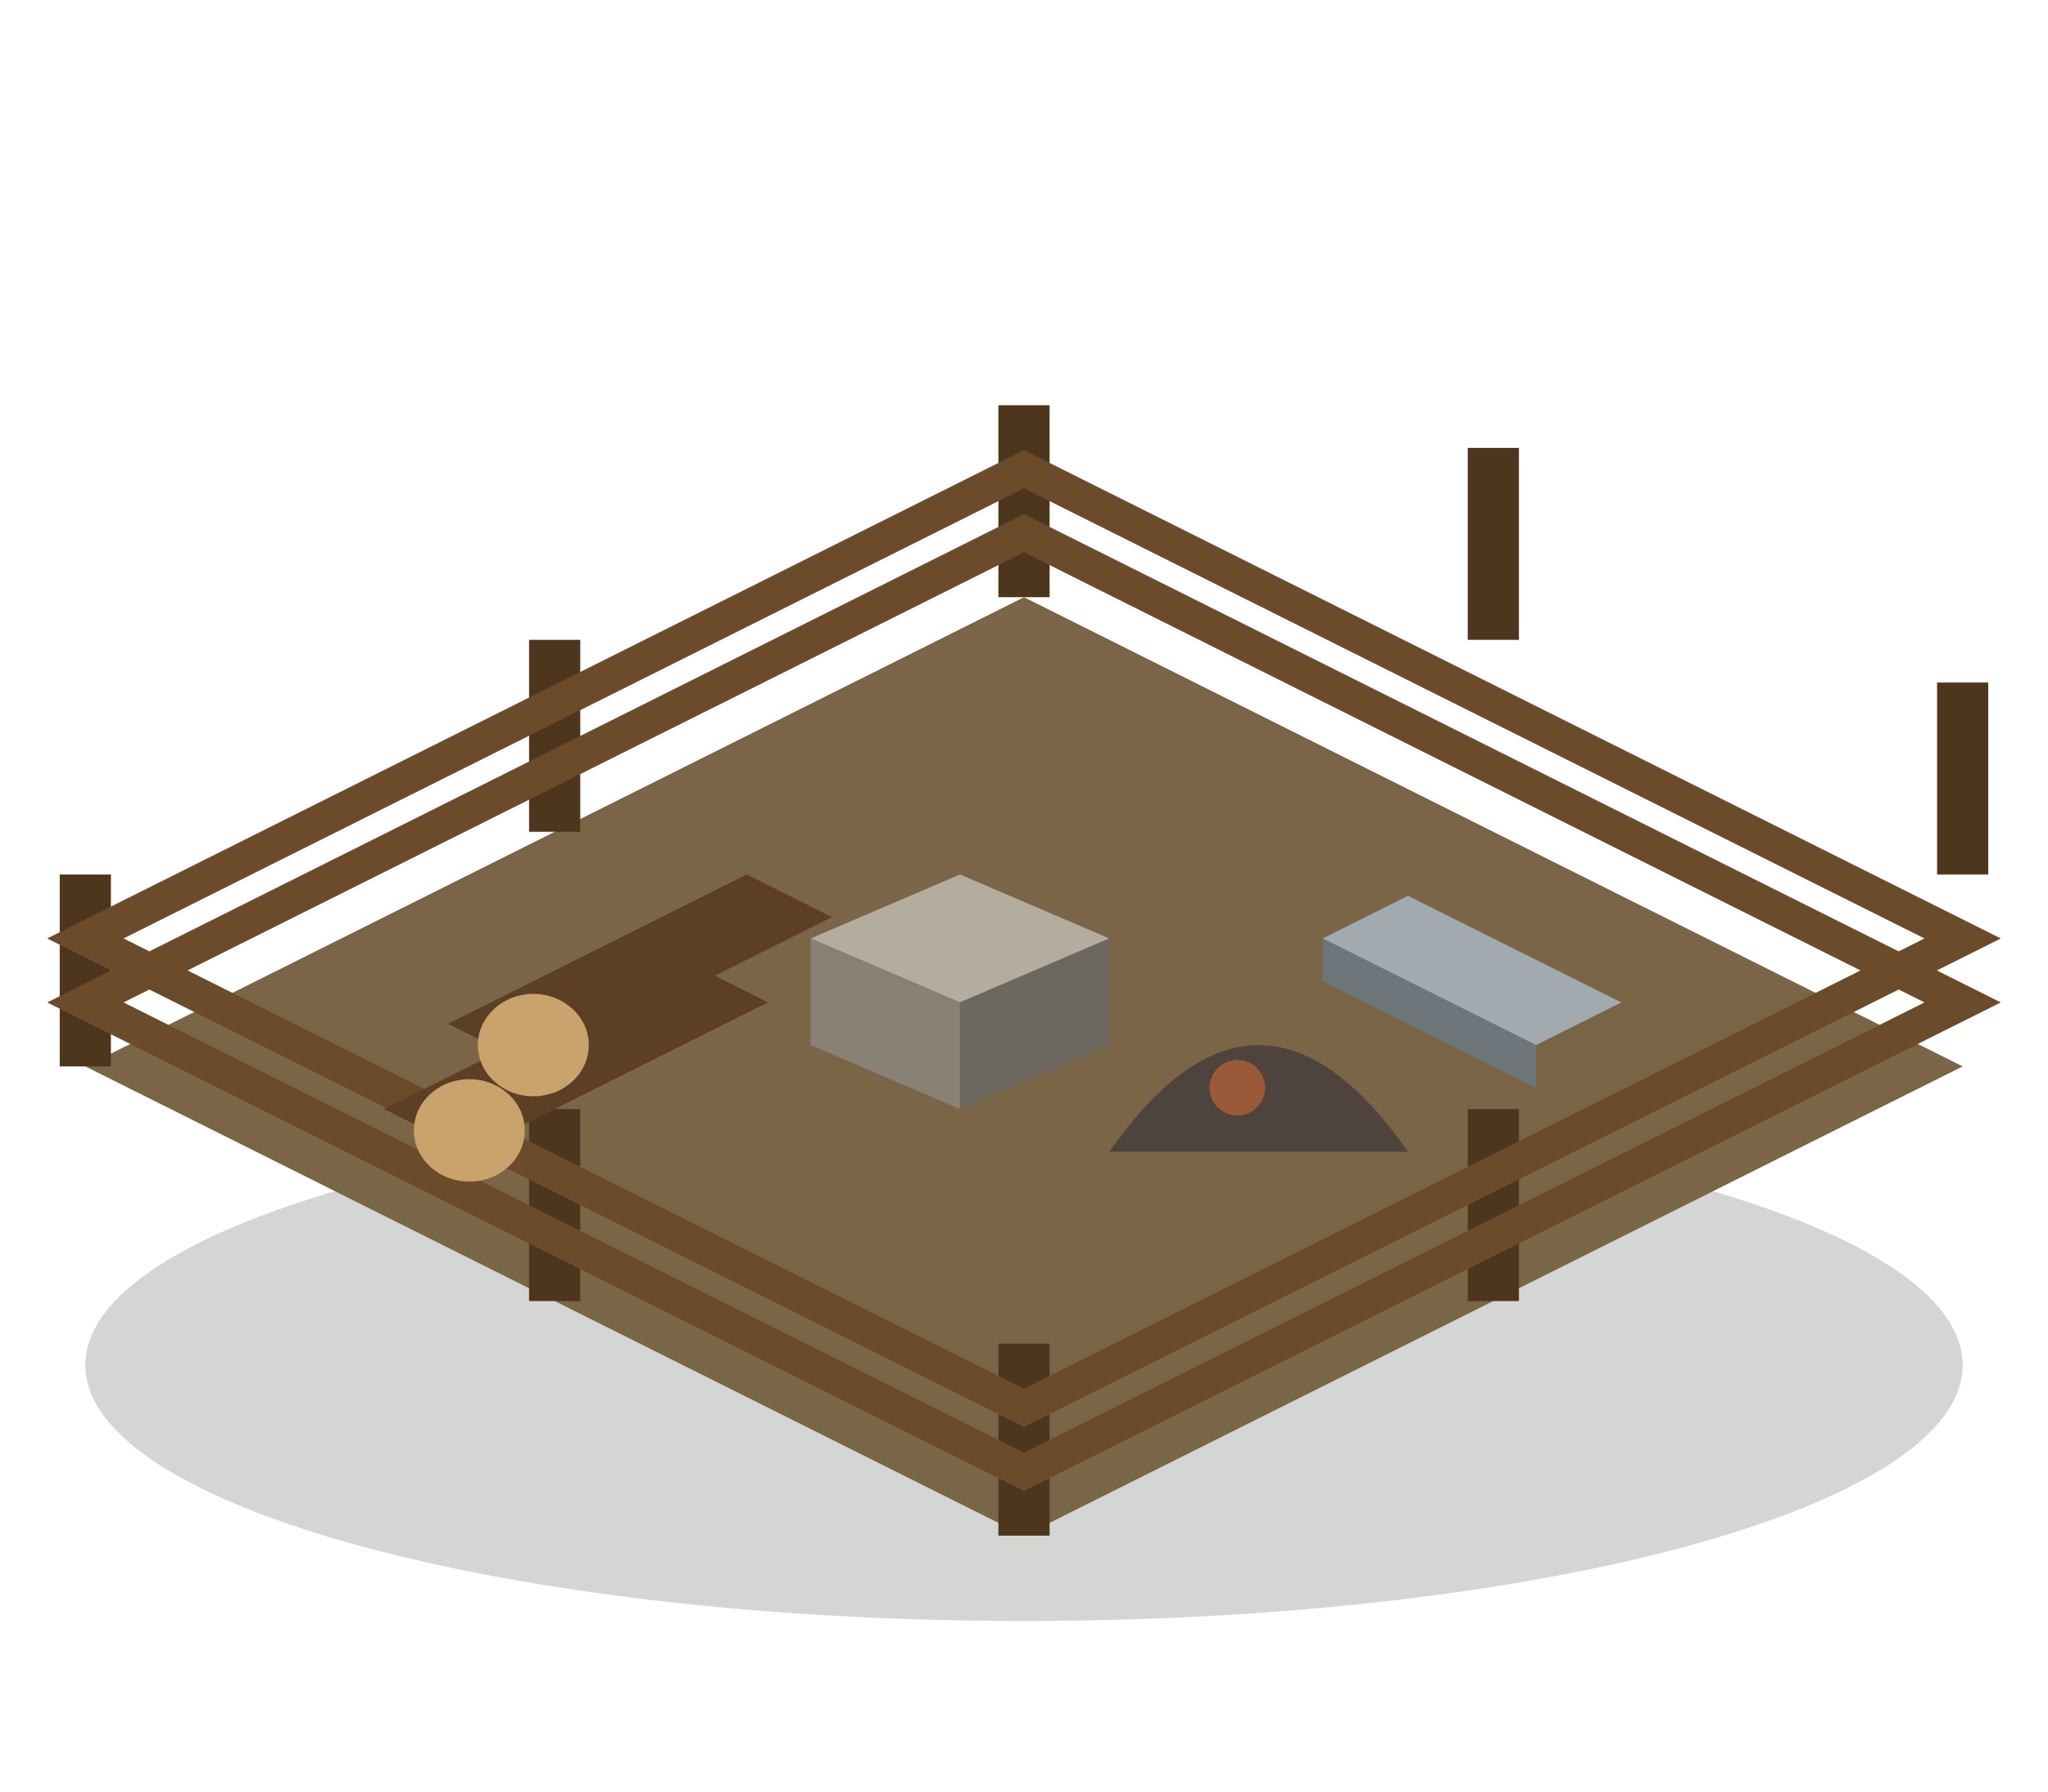
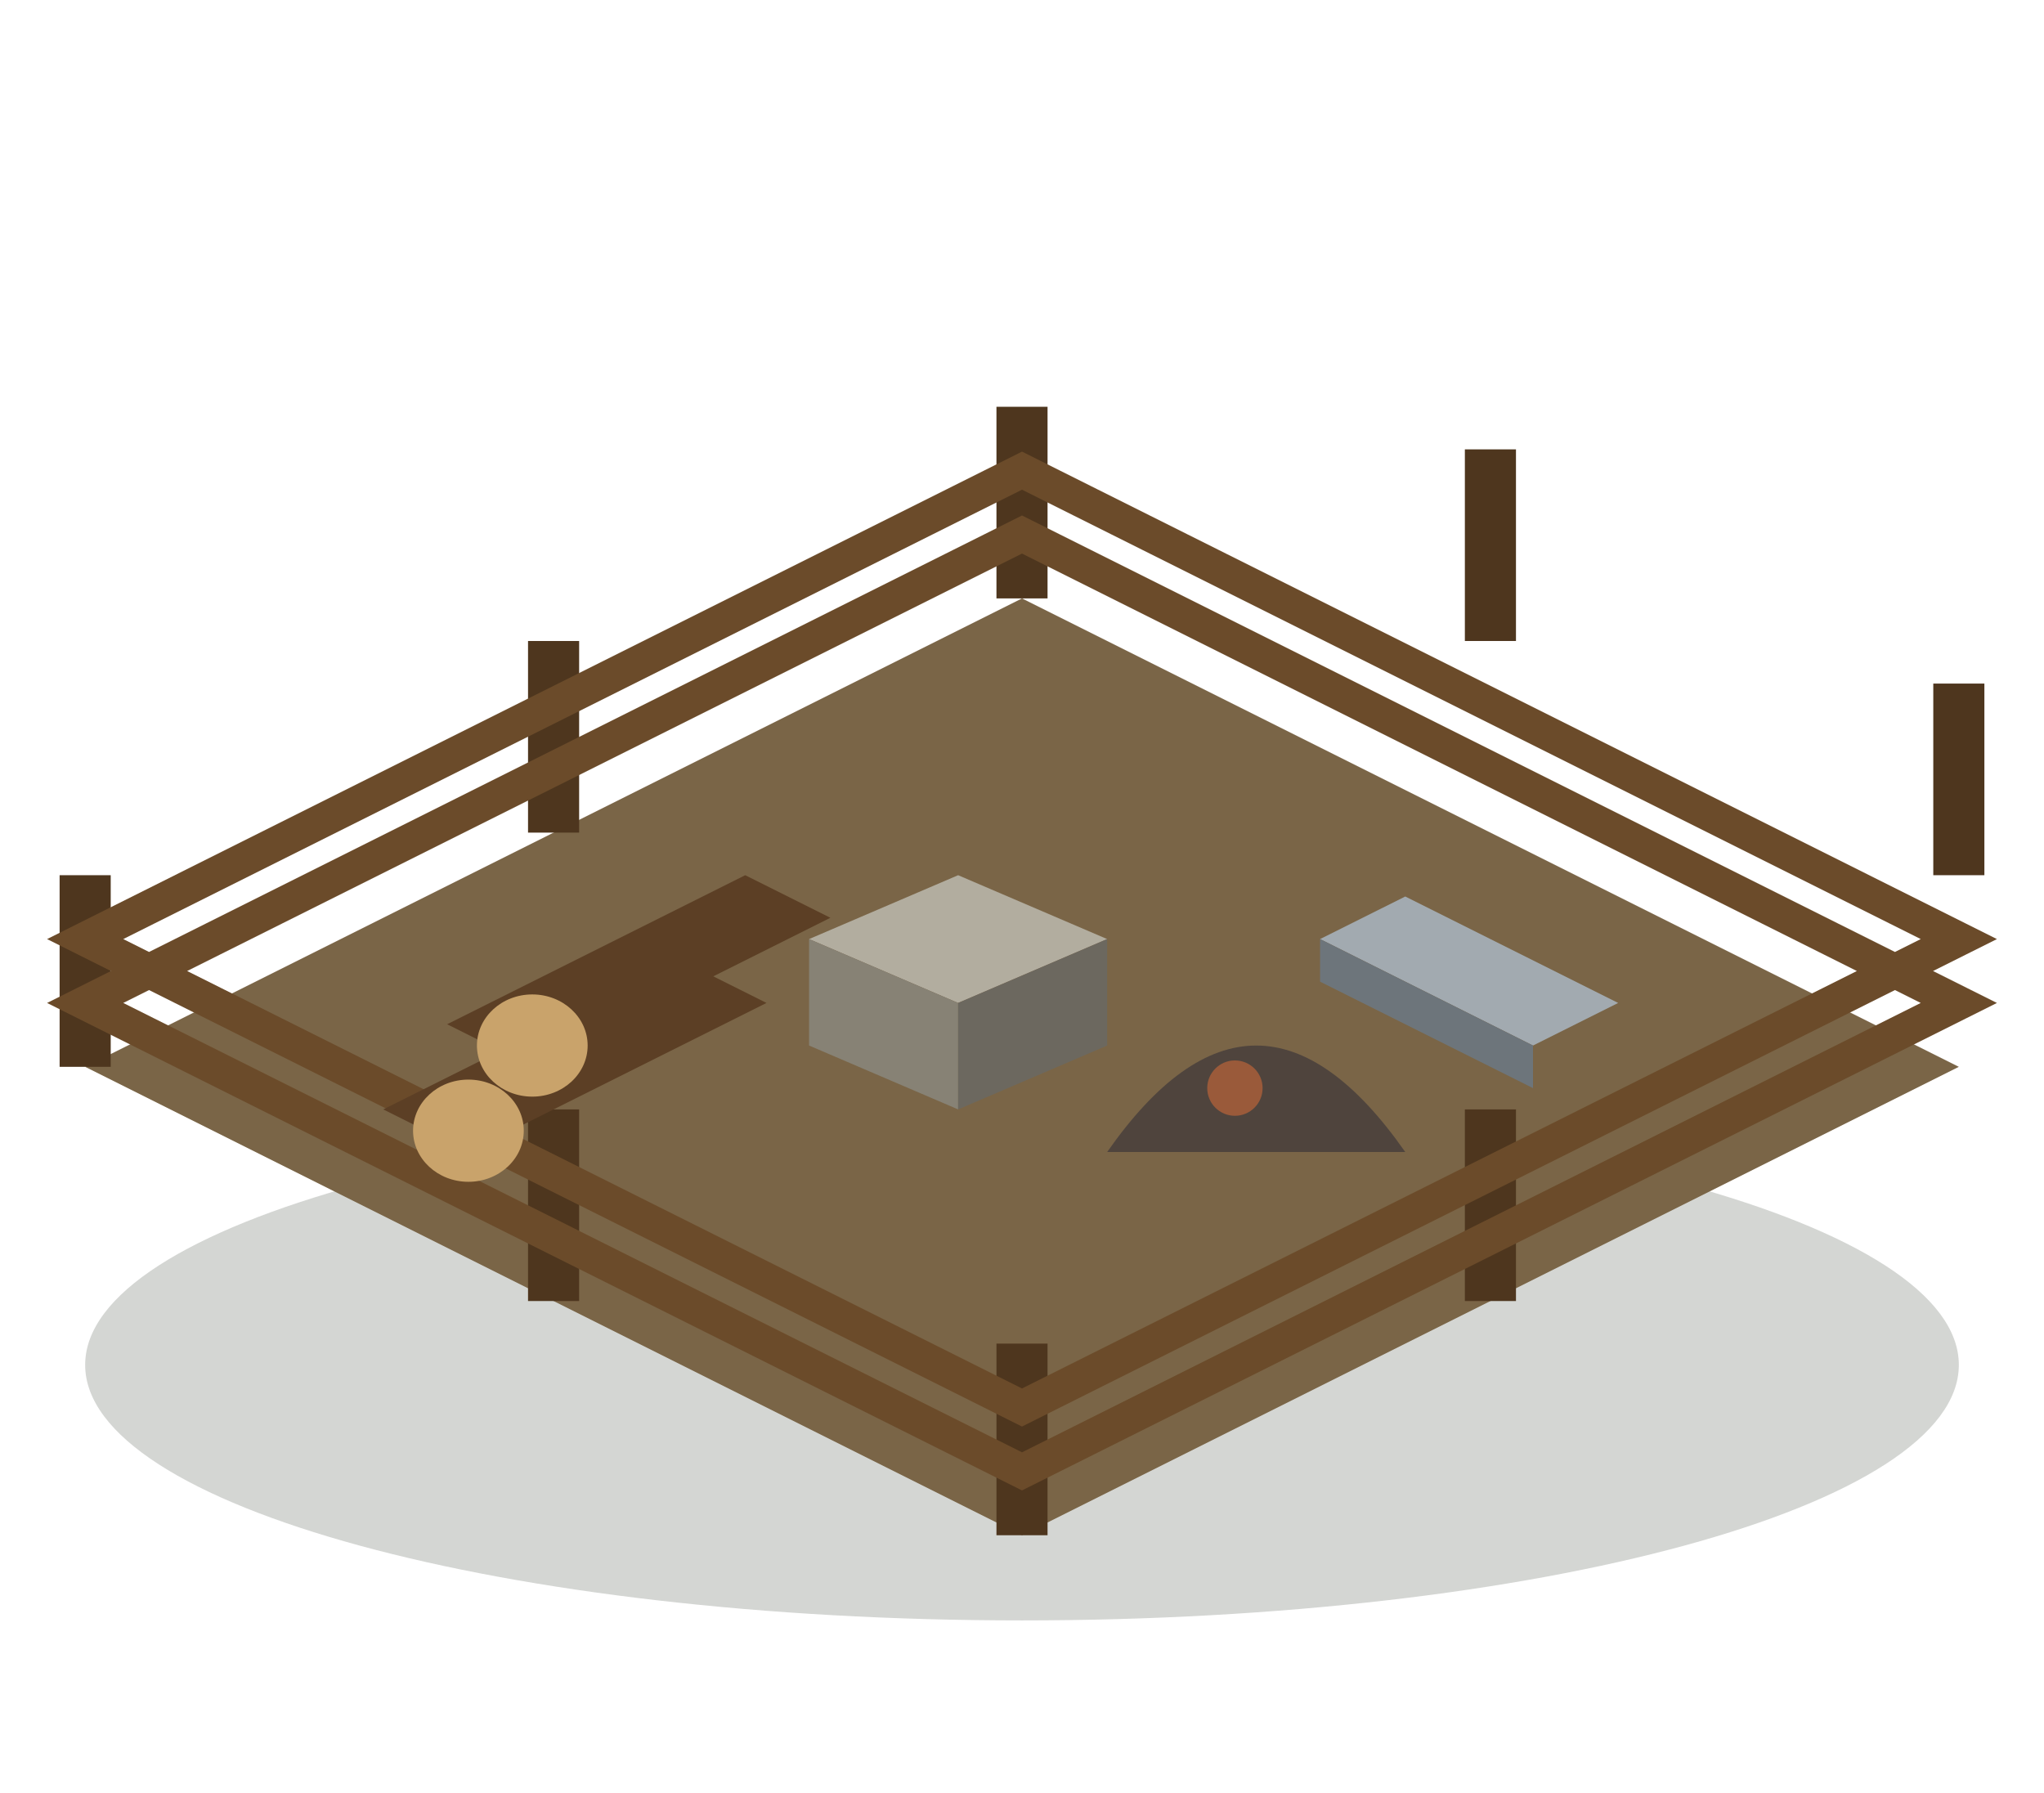
- <svg xmlns="http://www.w3.org/2000/svg" viewBox="0 0 96 84">
+ <svg xmlns="http://www.w3.org/2000/svg" viewBox="0 0 96 84" width="171" height="150">
  <ellipse fill="#263021" opacity=".2" cx="48" cy="64" rx="44" ry="12" />
  <path fill="#7a6547" d="M4 50 48 28l44 22-44 22z" />
  <g stroke="#4e361e" stroke-width="2.4">
    <path d="M4 50v-9m22-2v-9m22-2v-9m22 11v-9m22 20v-9M26 61v-9m22 20v-9m22-2v-9" />
  </g>
  <path fill="none" stroke="#6b4b2a" stroke-width="1.6" d="M4 44 48 22l44 22-44 22zM4 47 48 25l44 22-44 22z" />
  <g fill="#5c3f25">
    <path d="m18 52 14-7 4 2-14 7z" />
    <path d="m21 48 14-7 4 2-14 7z" />
  </g>
  <g fill="#c9a36b">
    <ellipse cx="22" cy="53" rx="2.6" ry="2.4" />
    <ellipse cx="25" cy="49" rx="2.6" ry="2.4" />
  </g>
  <path fill="#b2ad9f" d="m38 44 7-3 7 3-7 3z" />
  <path fill="#878275" d="M38 44v5l7 3v-5z" />
  <path fill="#6c685f" d="M52 44v5l-7 3v-5z" />
  <path fill="#4f443d" d="M52 54q7-10 14 0z" />
  <circle fill="#9a5a3a" cx="58" cy="51" r="1.3" />
  <path fill="#a2aab0" d="m66 42 10 5-4 2-10-5z" />
  <path fill="#6d757b" d="m62 44 10 5v2l-10-5z" />
</svg>
